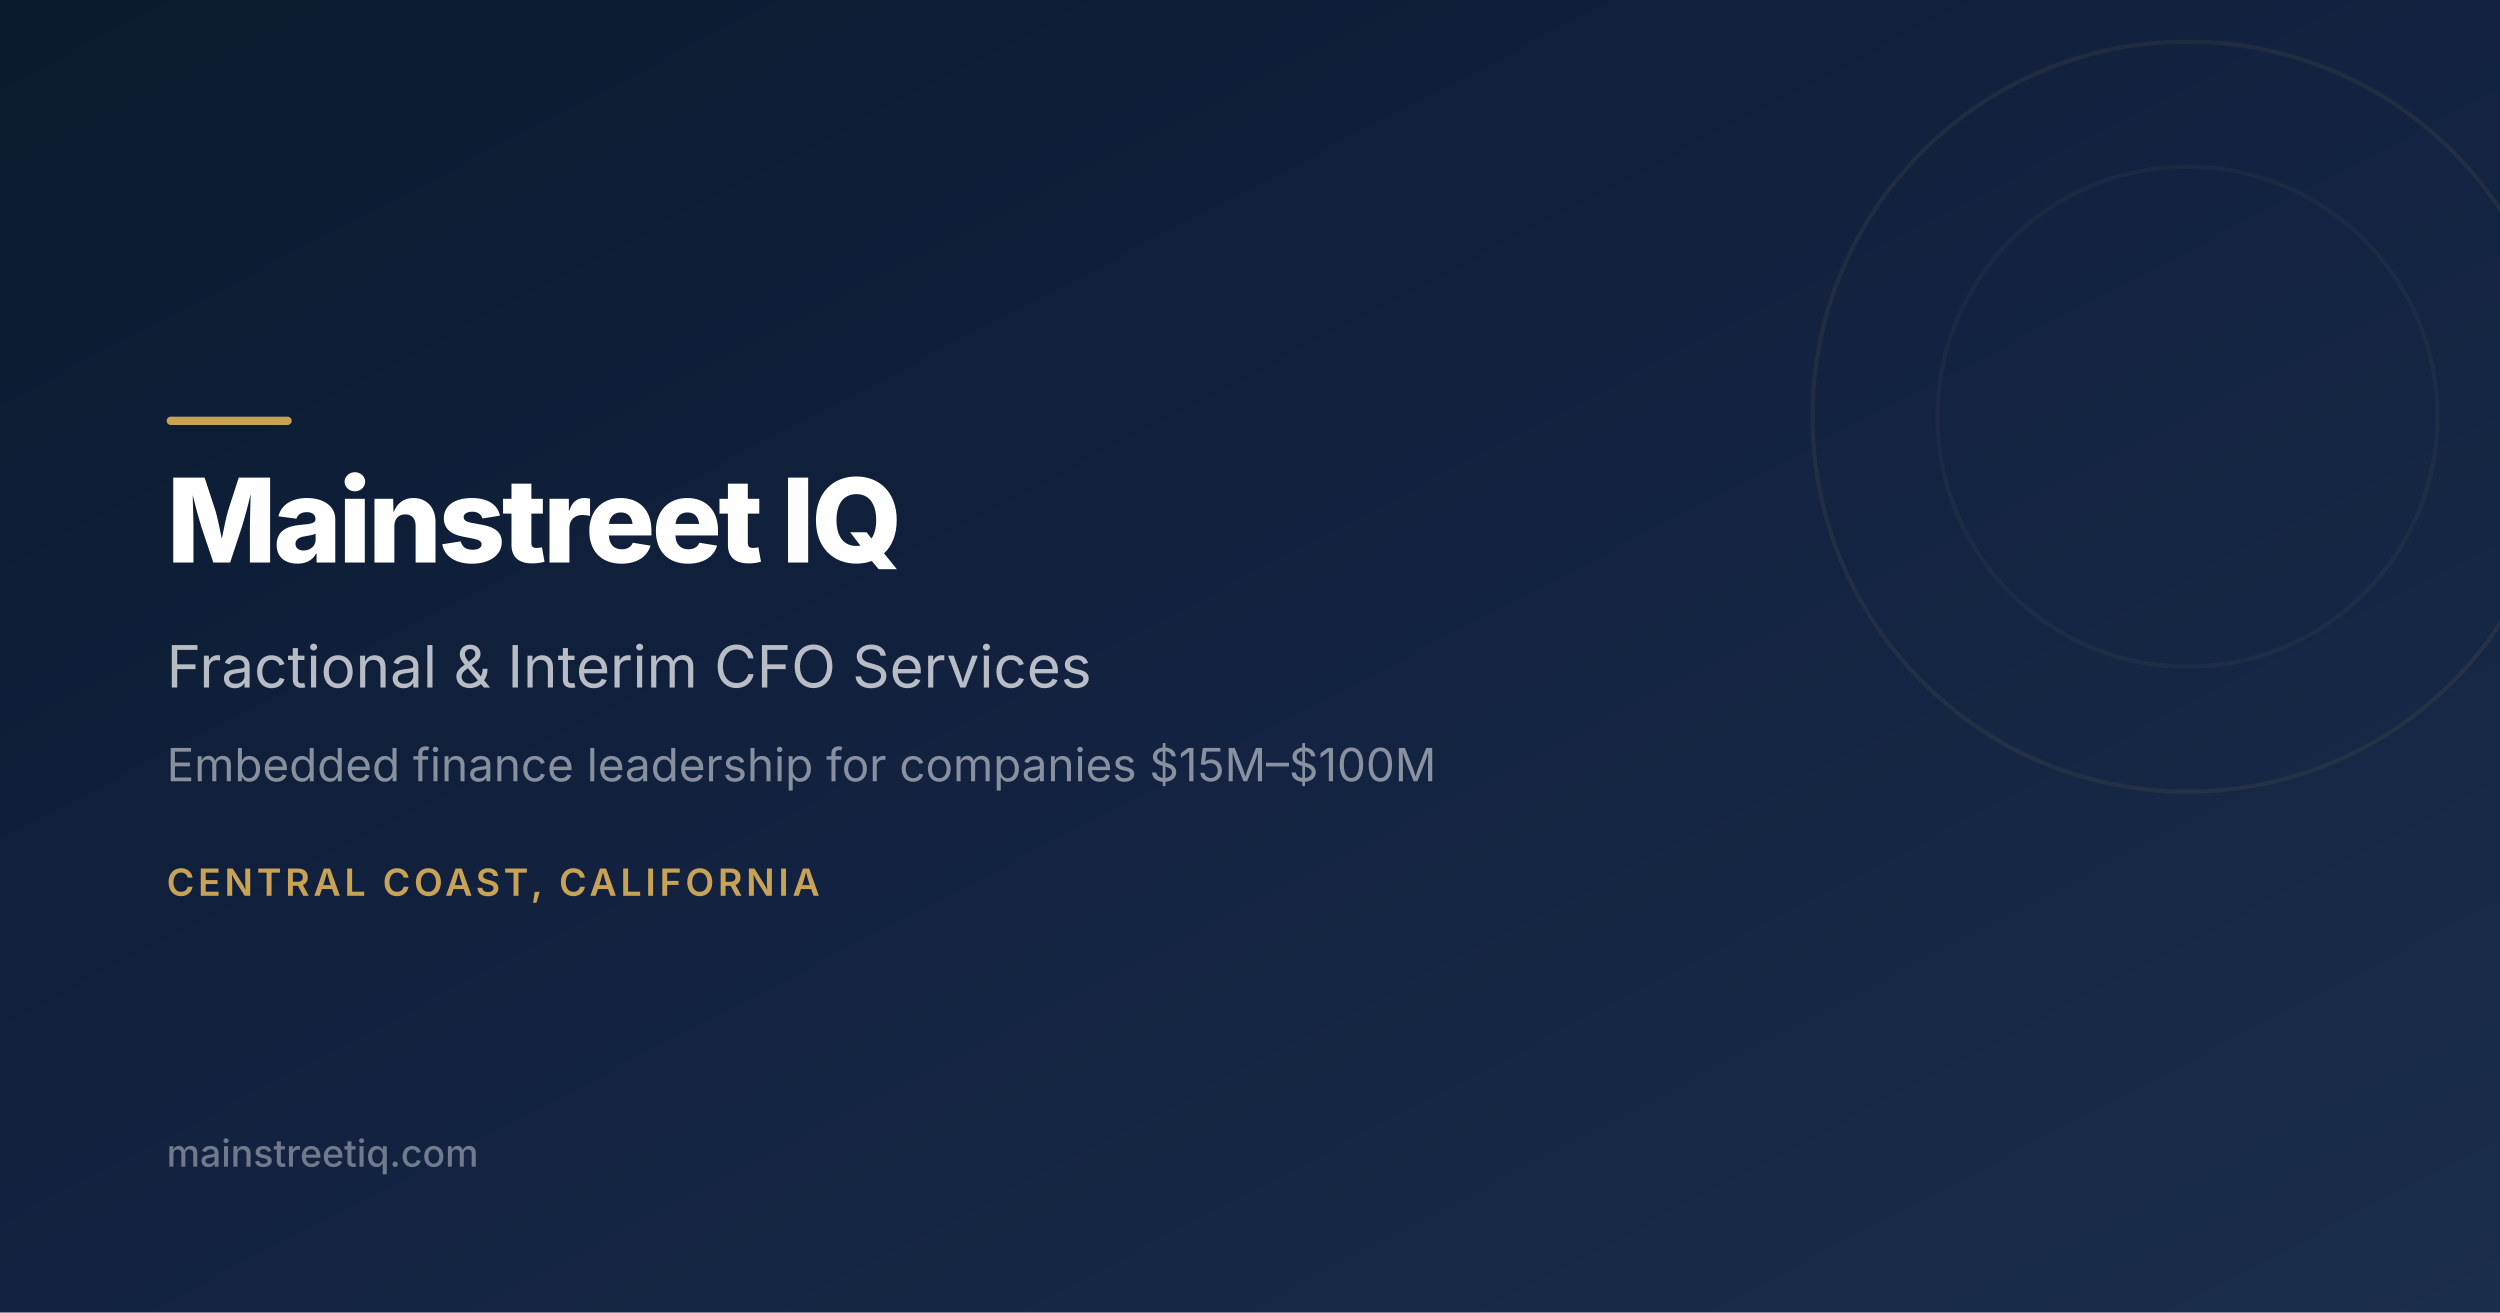
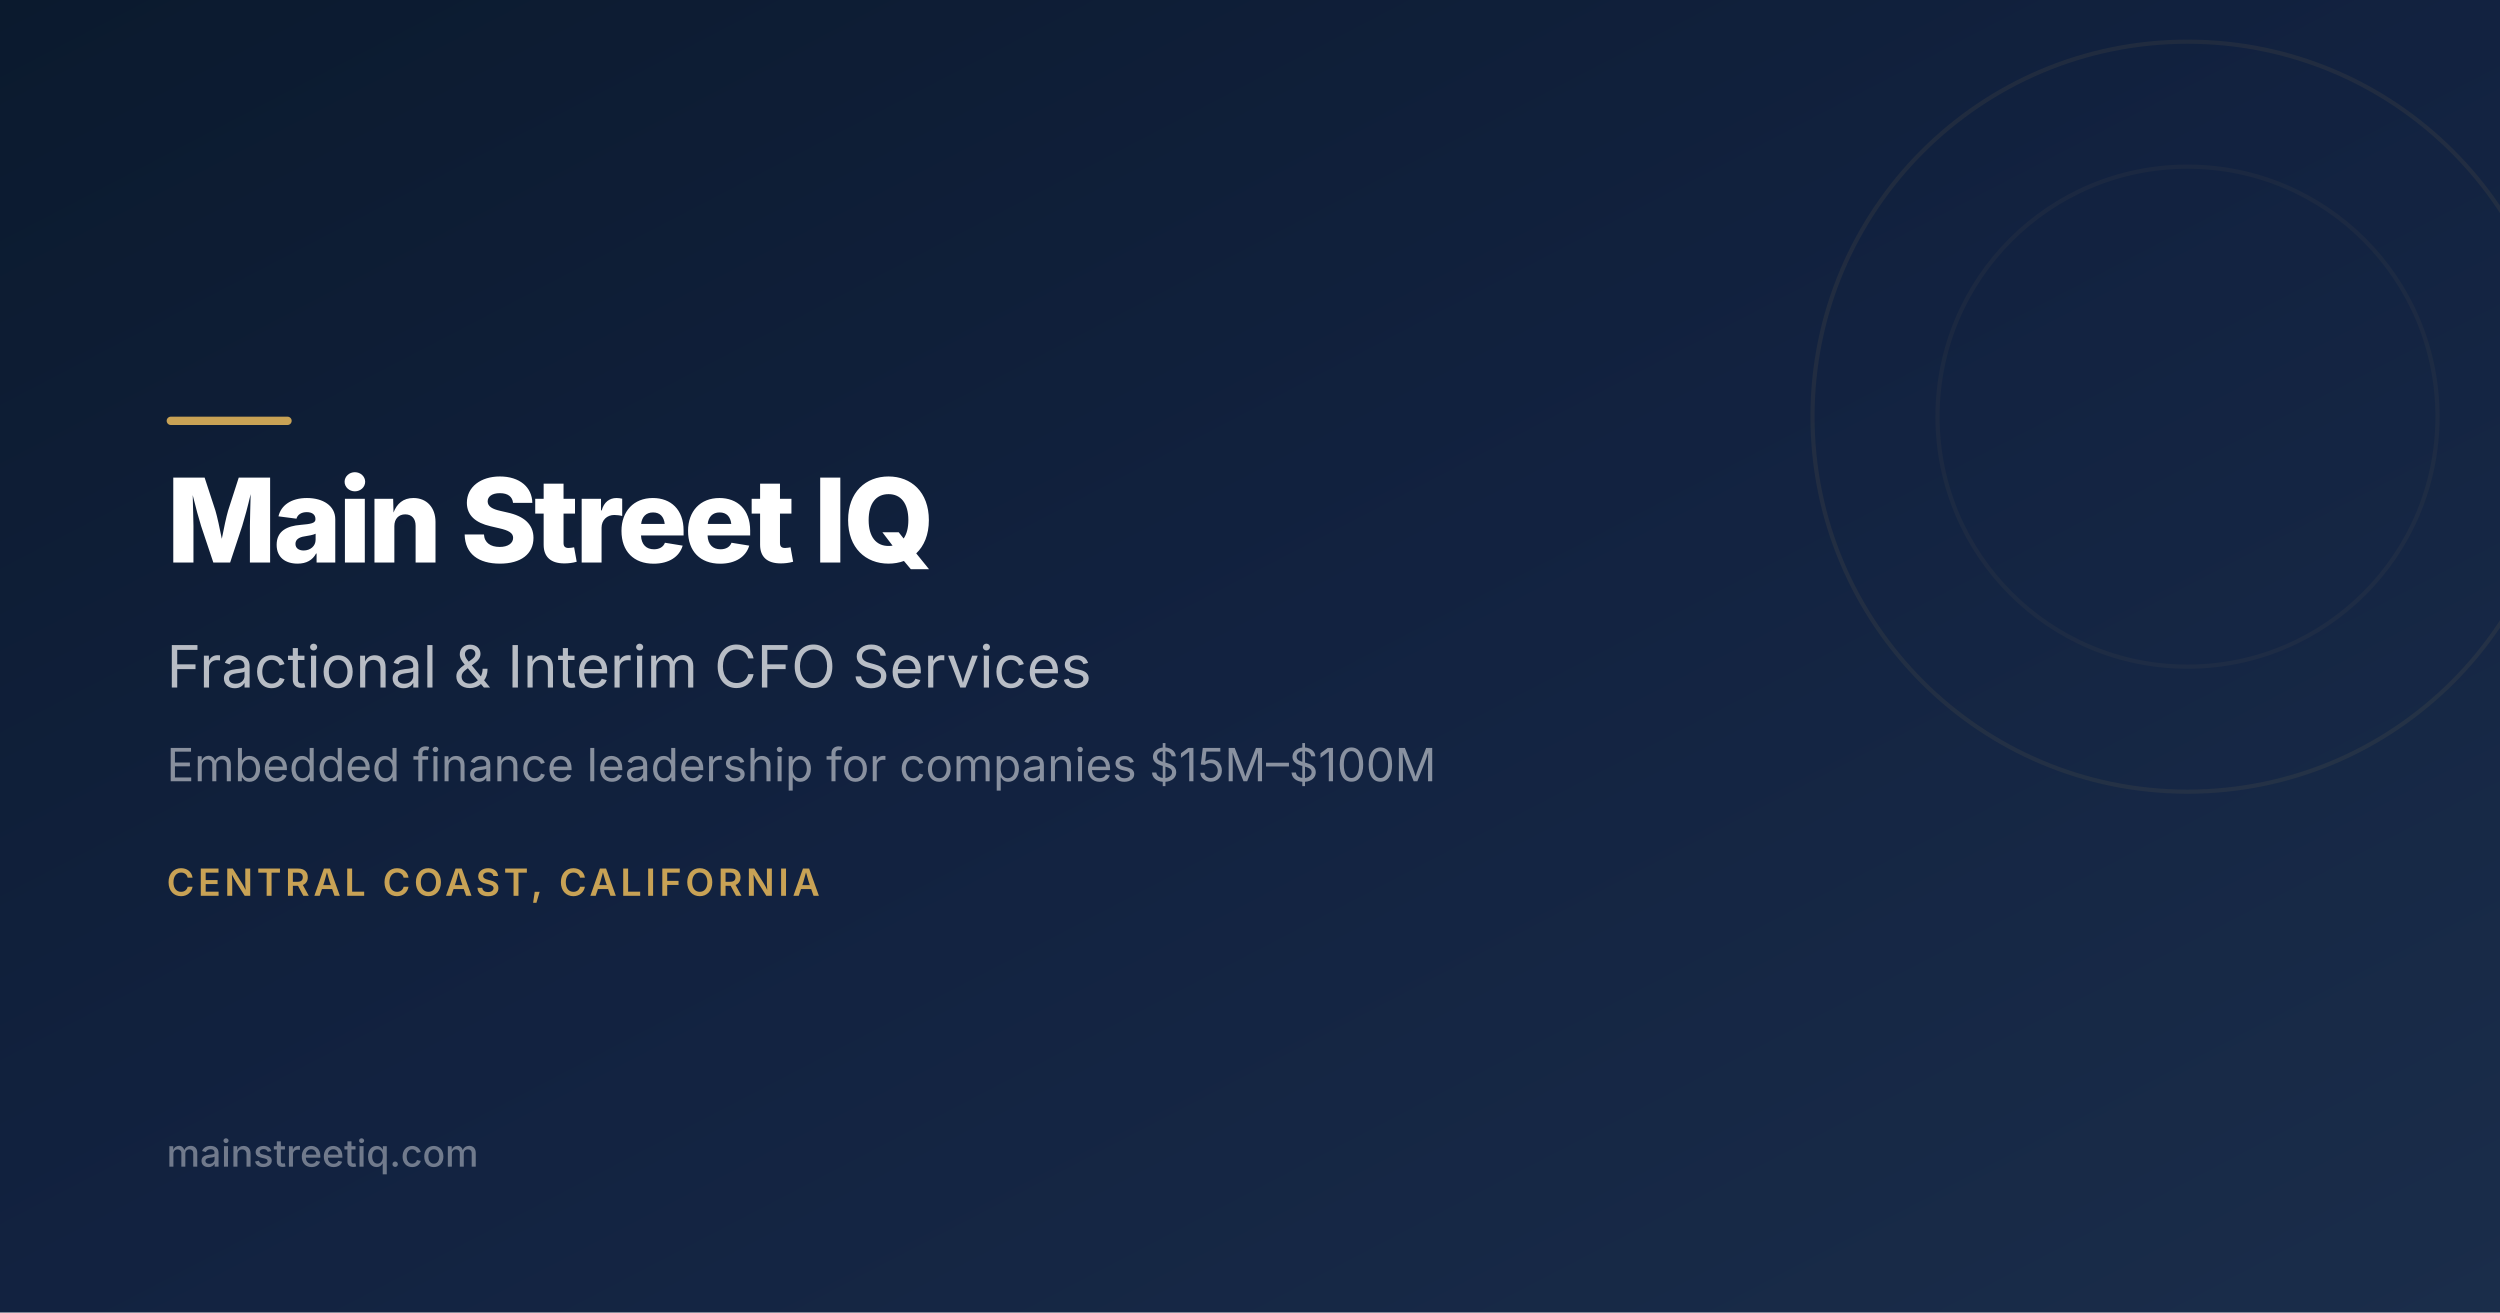
<svg xmlns="http://www.w3.org/2000/svg" width="1200" height="630" viewBox="0 0 1200 630">
  <defs>
    <linearGradient id="bg" x1="0%" y1="0%" x2="100%" y2="100%">
      <stop offset="0%" style="stop-color:#0b1a2e" />
      <stop offset="50%" style="stop-color:#122240" />
      <stop offset="100%" style="stop-color:#1a2d4a" />
    </linearGradient>
  </defs>
  <rect width="1200" height="630" fill="url(#bg)" />
  <rect x="80" y="200" width="60" height="4" fill="#c8a255" rx="2" />
-   <text x="80" y="270" font-family="Inter, -apple-system, BlinkMacSystemFont, sans-serif" font-size="56" font-weight="800" fill="#ffffff" letter-spacing="-0.03em">Mainstreet IQ</text>
+   <text x="80" y="270" font-family="Inter, -apple-system, BlinkMacSystemFont, sans-serif" font-size="56" font-weight="800" fill="#ffffff" letter-spacing="-0.03em">Main Street IQ</text>
  <text x="80" y="330" font-family="Inter, -apple-system, BlinkMacSystemFont, sans-serif" font-size="28" font-weight="400" fill="rgba(255,255,255,0.7)">Fractional &amp; Interim CFO Services</text>
  <text x="80" y="375" font-family="Inter, -apple-system, BlinkMacSystemFont, sans-serif" font-size="22" font-weight="400" fill="rgba(255,255,255,0.5)">Embedded finance leadership for companies $15M–$100M</text>
  <text x="80" y="430" font-family="Inter, -apple-system, BlinkMacSystemFont, sans-serif" font-size="18" font-weight="600" fill="#c8a255" letter-spacing="0.1em" text-transform="uppercase">CENTRAL COAST, CALIFORNIA</text>
  <text x="80" y="560" font-family="Inter, -apple-system, BlinkMacSystemFont, sans-serif" font-size="18" font-weight="500" fill="rgba(255,255,255,0.4)">mainstreetiq.com</text>
  <circle cx="1050" cy="200" r="180" fill="none" stroke="rgba(200,162,85,0.08)" stroke-width="2" />
  <circle cx="1050" cy="200" r="120" fill="none" stroke="rgba(200,162,85,0.05)" stroke-width="2" />
</svg>
